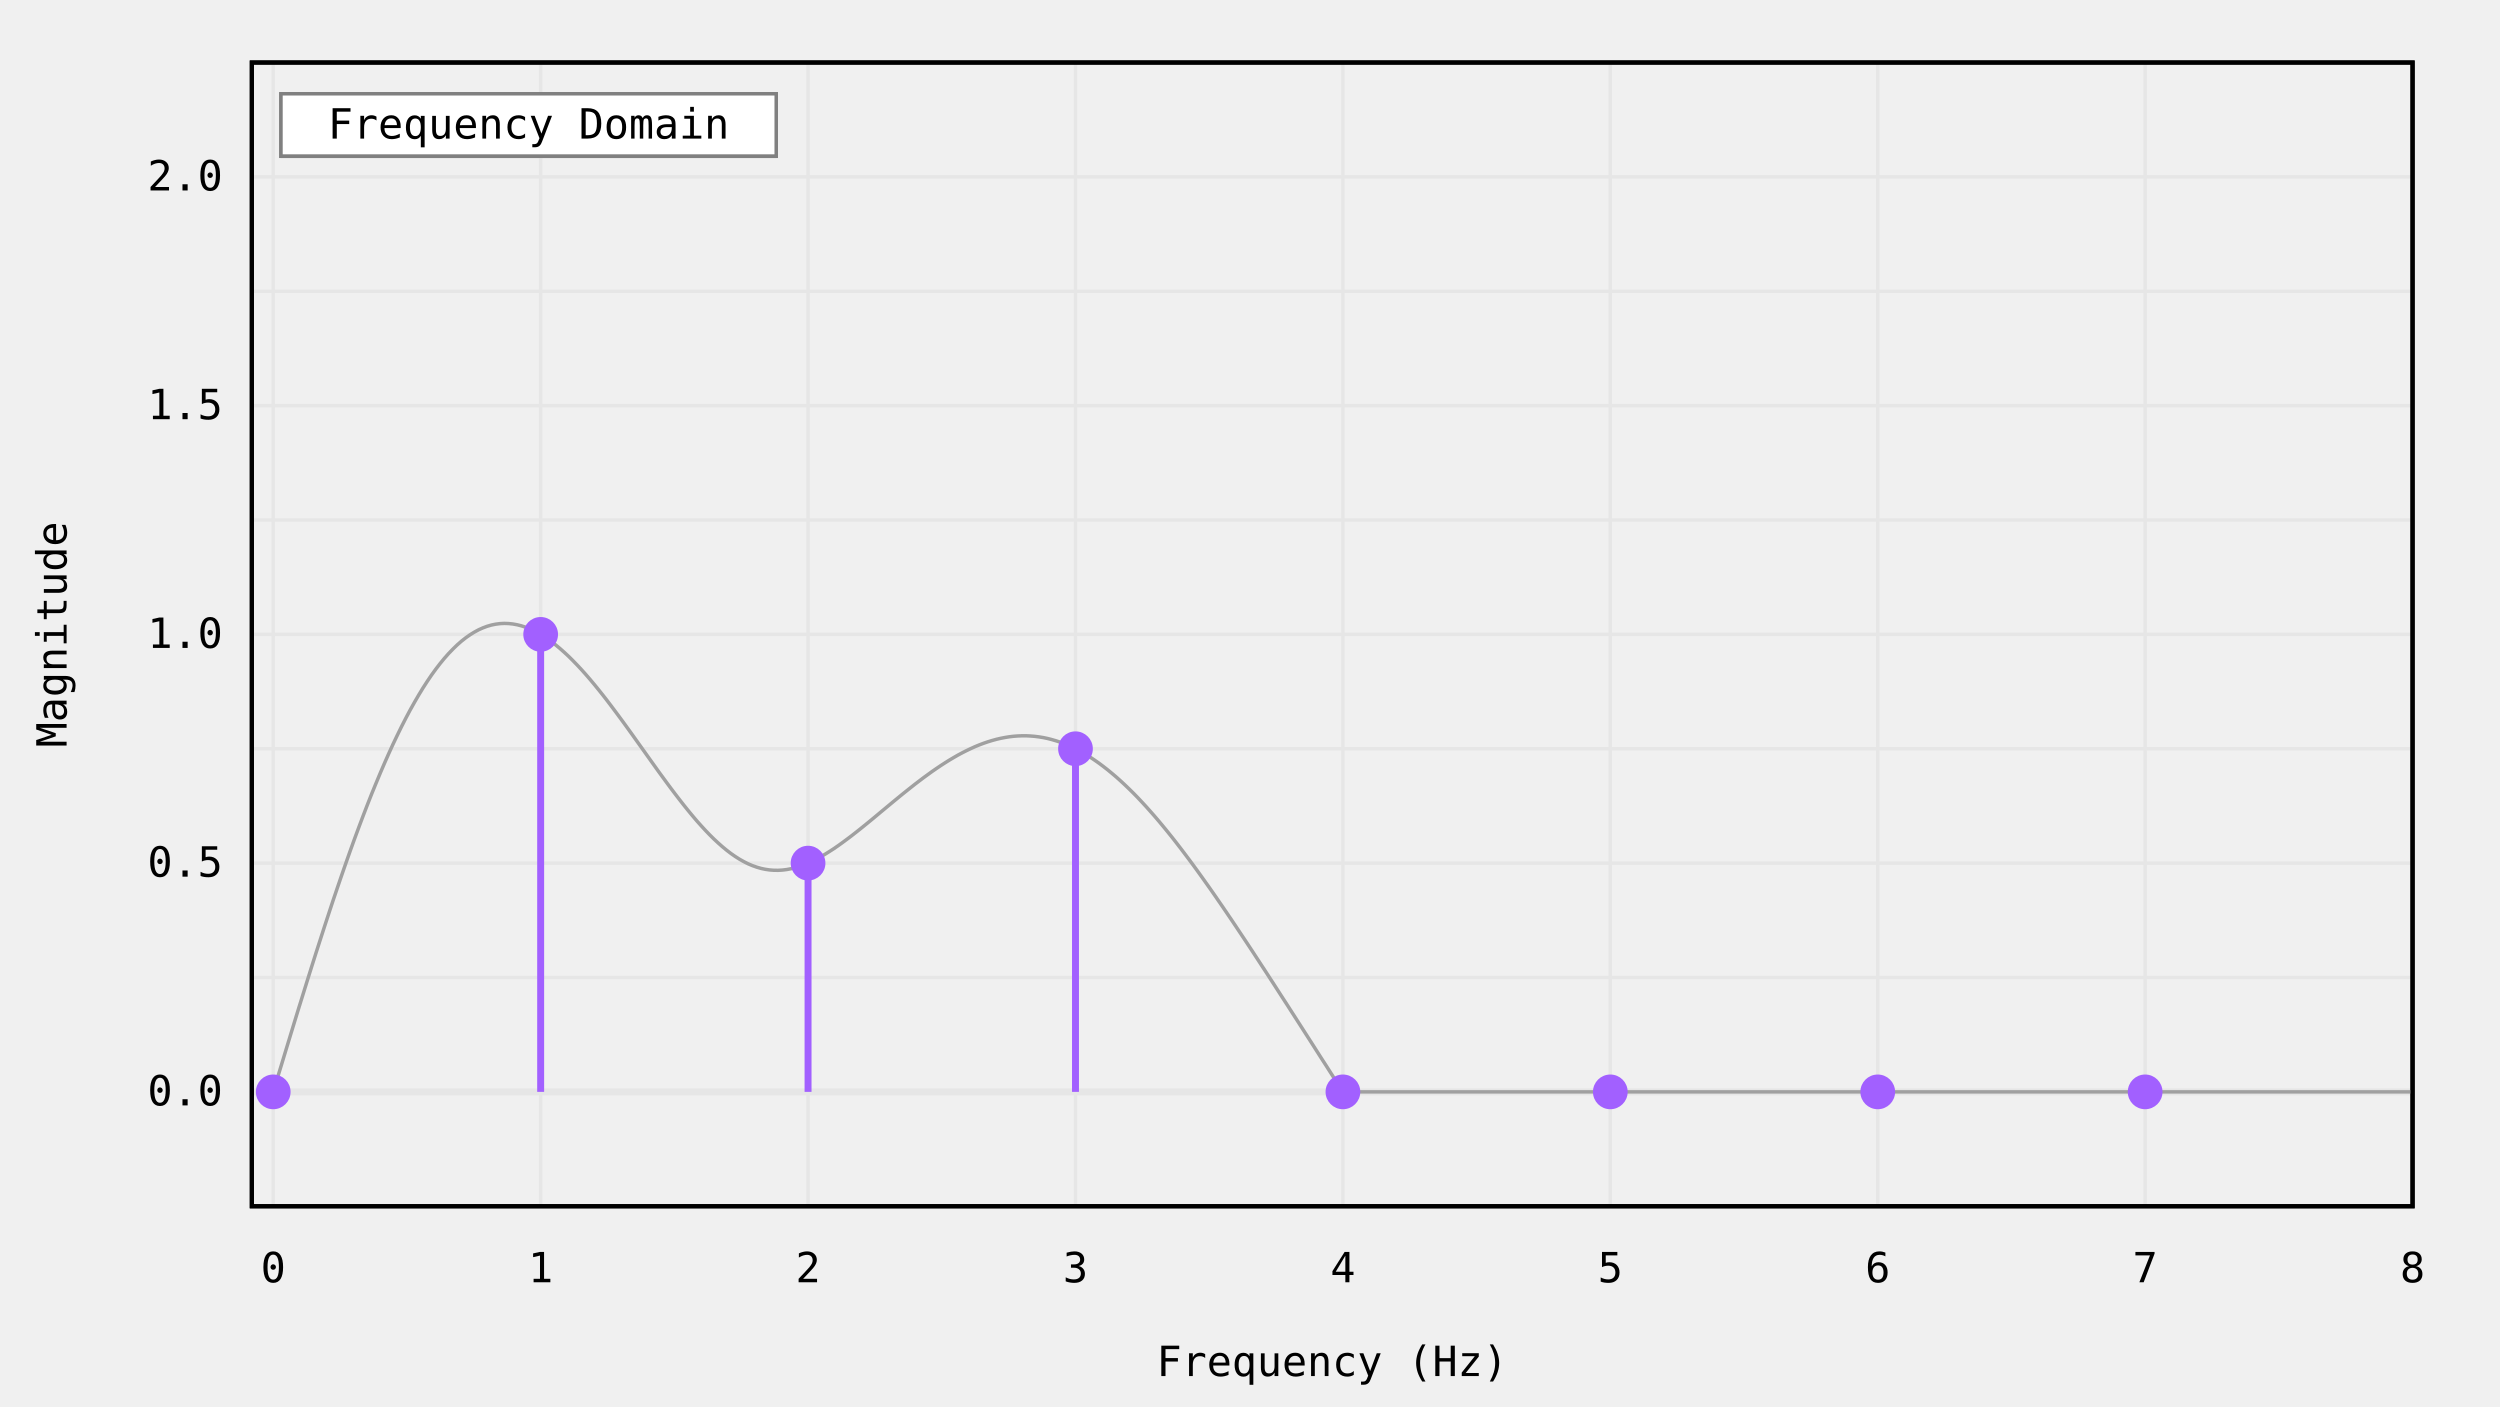
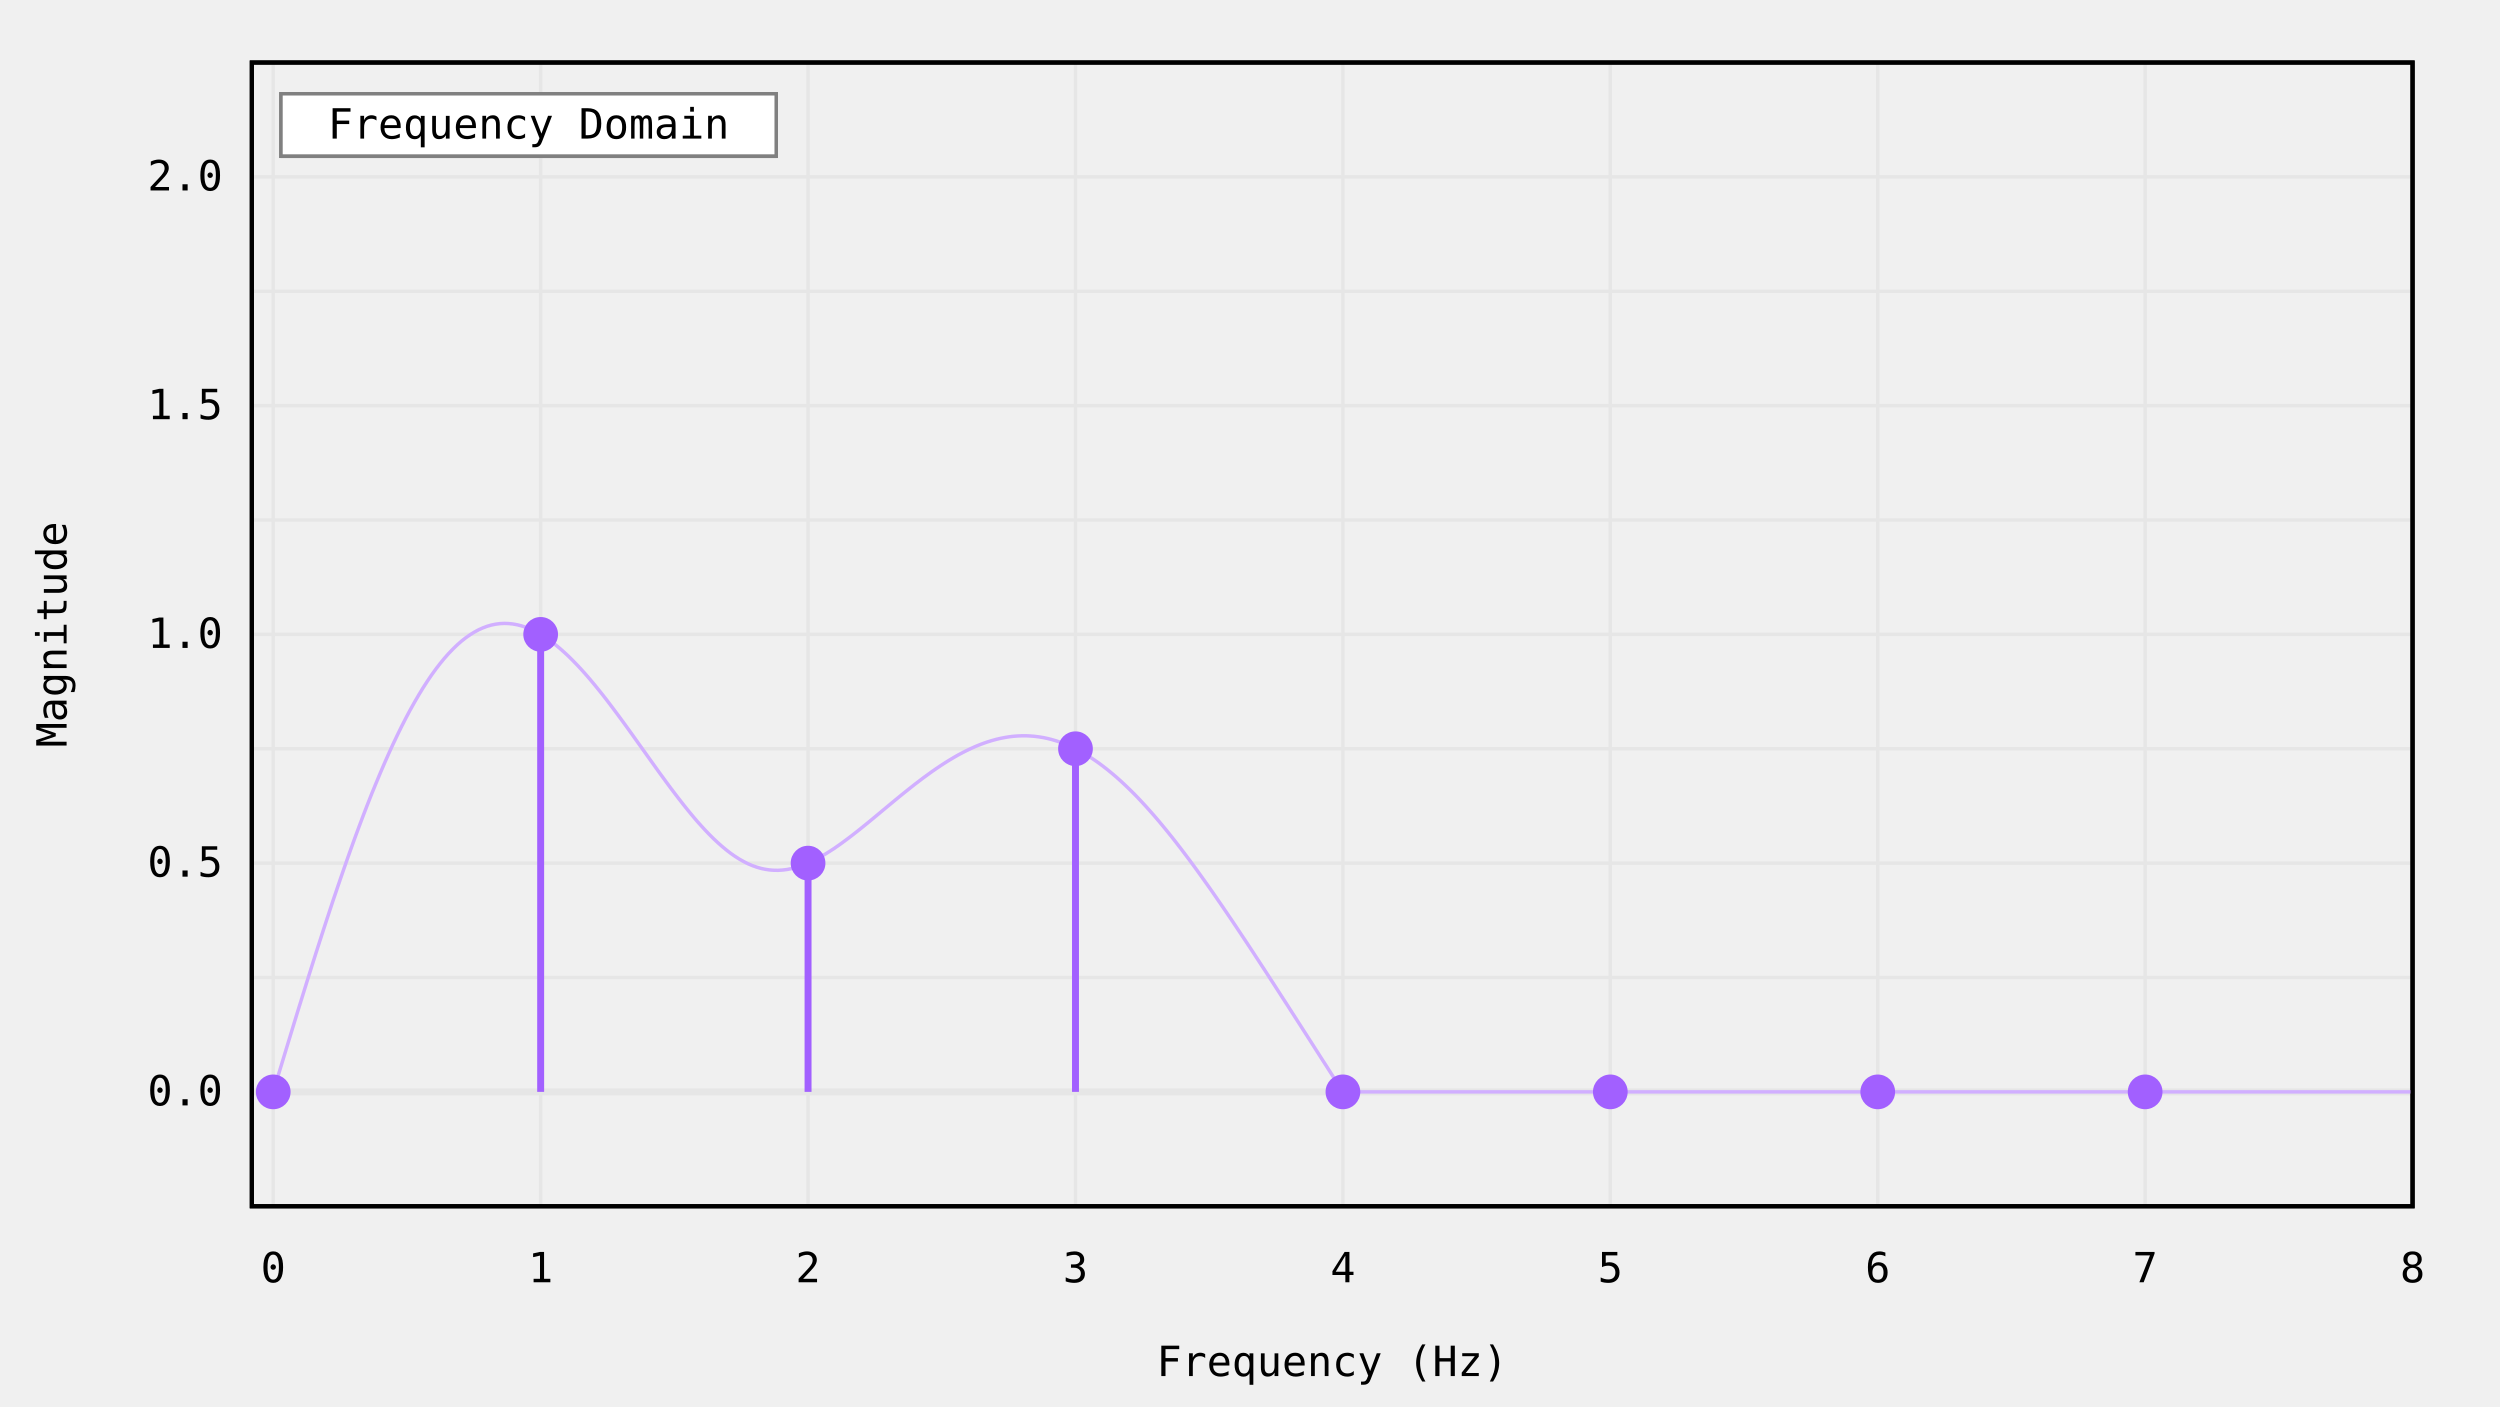
<svg xmlns="http://www.w3.org/2000/svg" xmlns:xlink="http://www.w3.org/1999/xlink" width="720" height="405" viewBox="0 0 720 405">
  <g id="gnuplot_canvas">
    <rect x="0" y="0" width="720" height="405" fill="none" />
    <defs>
      <circle id="gpDot" r="0.5" stroke-width="0.5" stroke="currentColor" />
      <path id="gpPt0" stroke-width="0.222" stroke="currentColor" d="M-1,0 h2 M0,-1 v2" />
      <path id="gpPt1" stroke-width="0.222" stroke="currentColor" d="M-1,-1 L1,1 M1,-1 L-1,1" />
      <path id="gpPt2" stroke-width="0.222" stroke="currentColor" d="M-1,0 L1,0 M0,-1 L0,1 M-1,-1 L1,1 M-1,1 L1,-1" />
      <rect id="gpPt3" stroke-width="0.222" stroke="currentColor" x="-1" y="-1" width="2" height="2" />
      <rect id="gpPt4" stroke-width="0.222" stroke="currentColor" fill="currentColor" x="-1" y="-1" width="2" height="2" />
      <circle id="gpPt5" stroke-width="0.222" stroke="currentColor" cx="0" cy="0" r="1" />
      <use xlink:href="#gpPt5" id="gpPt6" fill="currentColor" stroke="none" />
      <path id="gpPt7" stroke-width="0.222" stroke="currentColor" d="M0,-1.33 L-1.33,0.67 L1.33,0.67 z" />
      <use xlink:href="#gpPt7" id="gpPt8" fill="currentColor" stroke="none" />
      <use xlink:href="#gpPt7" id="gpPt9" stroke="currentColor" transform="rotate(180)" />
      <use xlink:href="#gpPt9" id="gpPt10" fill="currentColor" stroke="none" />
      <use xlink:href="#gpPt3" id="gpPt11" stroke="currentColor" transform="rotate(45)" />
      <use xlink:href="#gpPt11" id="gpPt12" fill="currentColor" stroke="none" />
      <path id="gpPt13" stroke-width="0.222" stroke="currentColor" d="M0,1.330 L1.265,0.411 L0.782,-1.067 L-0.782,-1.076 L-1.265,0.411 z" />
      <use xlink:href="#gpPt13" id="gpPt14" fill="currentColor" stroke="none" />
      <filter id="textbox" filterUnits="objectBoundingBox" x="0" y="0" height="1" width="1">
        <feFlood flood-color="white" flood-opacity="1" result="bgnd" />
        <feComposite in="SourceGraphic" in2="bgnd" operator="atop" />
      </filter>
      <filter id="greybox" filterUnits="objectBoundingBox" x="0" y="0" height="1" width="1">
        <feFlood flood-color="lightgrey" flood-opacity="1" result="grey" />
        <feComposite in="SourceGraphic" in2="grey" operator="atop" />
      </filter>
    </defs>
    <g fill="none" color="white" stroke="currentColor" stroke-width="1.00" stroke-linecap="butt" stroke-linejoin="miter">
</g>
    <g fill="none" color="white" stroke="currentColor" stroke-width="1.20" stroke-linecap="butt" stroke-linejoin="miter">
</g>
    <g fill="none" color="black" stroke="currentColor" stroke-width="1.20" stroke-linecap="butt" stroke-linejoin="miter">
</g>
    <g fill="none" color="black" stroke="black" stroke-width="1.00" stroke-linecap="butt" stroke-linejoin="miter">
</g>
    <g fill="none" color="black" stroke="currentColor" stroke-width="1.00" stroke-linecap="butt" stroke-linejoin="miter">
      <path stroke="rgb(230, 230, 230)" class="gridline" d="M72.53,347.40 L694.82,347.40  " />
    </g>
    <g fill="none" color="black" stroke="rgb(230, 230, 230)" stroke-width="1.20" stroke-linecap="butt" stroke-linejoin="miter">
</g>
    <g fill="none" color="black" stroke="currentColor" stroke-width="1.20" stroke-linecap="butt" stroke-linejoin="miter">
      <path stroke="black" d="M72.53,347.40 M694.82,347.40  " />
    </g>
    <g fill="none" color="black" stroke="black" stroke-width="1.00" stroke-linecap="butt" stroke-linejoin="miter">
</g>
    <g fill="none" color="black" stroke="currentColor" stroke-width="1.00" stroke-linecap="butt" stroke-linejoin="miter">
      <path stroke="rgb(230, 230, 230)" class="gridline" d="M72.53,314.46 L694.82,314.46  " />
    </g>
    <g fill="none" color="black" stroke="rgb(230, 230, 230)" stroke-width="1.20" stroke-linecap="butt" stroke-linejoin="miter">
</g>
    <g fill="none" color="black" stroke="currentColor" stroke-width="1.20" stroke-linecap="butt" stroke-linejoin="miter">
      <path stroke="black" d="M72.53,314.46 M694.82,314.46  " />
      <g transform="translate(64.14,318.36)" stroke="none" fill="black" font-family="monospace" font-size="12.00" text-anchor="end">
        <text>
          <tspan font-family="monospace"> 0.0</tspan>
        </text>
      </g>
    </g>
    <g fill="none" color="black" stroke="currentColor" stroke-width="1.20" stroke-linecap="butt" stroke-linejoin="miter">
</g>
    <g fill="none" color="black" stroke="black" stroke-width="1.00" stroke-linecap="butt" stroke-linejoin="miter">
</g>
    <g fill="none" color="black" stroke="currentColor" stroke-width="1.00" stroke-linecap="butt" stroke-linejoin="miter">
      <path stroke="rgb(230, 230, 230)" class="gridline" d="M72.53,281.52 L694.82,281.52  " />
    </g>
    <g fill="none" color="black" stroke="rgb(230, 230, 230)" stroke-width="1.20" stroke-linecap="butt" stroke-linejoin="miter">
</g>
    <g fill="none" color="black" stroke="currentColor" stroke-width="1.20" stroke-linecap="butt" stroke-linejoin="miter">
      <path stroke="black" d="M72.53,281.52 M694.82,281.52  " />
    </g>
    <g fill="none" color="black" stroke="black" stroke-width="1.00" stroke-linecap="butt" stroke-linejoin="miter">
</g>
    <g fill="none" color="black" stroke="currentColor" stroke-width="1.00" stroke-linecap="butt" stroke-linejoin="miter">
      <path stroke="rgb(230, 230, 230)" class="gridline" d="M72.53,248.58 L694.82,248.58  " />
    </g>
    <g fill="none" color="black" stroke="rgb(230, 230, 230)" stroke-width="1.20" stroke-linecap="butt" stroke-linejoin="miter">
</g>
    <g fill="none" color="black" stroke="currentColor" stroke-width="1.20" stroke-linecap="butt" stroke-linejoin="miter">
      <path stroke="black" d="M72.53,248.58 M694.82,248.58  " />
      <g transform="translate(64.14,252.48)" stroke="none" fill="black" font-family="monospace" font-size="12.00" text-anchor="end">
        <text>
          <tspan font-family="monospace"> 0.5</tspan>
        </text>
      </g>
    </g>
    <g fill="none" color="black" stroke="currentColor" stroke-width="1.20" stroke-linecap="butt" stroke-linejoin="miter">
</g>
    <g fill="none" color="black" stroke="black" stroke-width="1.00" stroke-linecap="butt" stroke-linejoin="miter">
</g>
    <g fill="none" color="black" stroke="currentColor" stroke-width="1.00" stroke-linecap="butt" stroke-linejoin="miter">
      <path stroke="rgb(230, 230, 230)" class="gridline" d="M72.53,215.64 L694.82,215.64  " />
    </g>
    <g fill="none" color="black" stroke="rgb(230, 230, 230)" stroke-width="1.20" stroke-linecap="butt" stroke-linejoin="miter">
</g>
    <g fill="none" color="black" stroke="currentColor" stroke-width="1.20" stroke-linecap="butt" stroke-linejoin="miter">
      <path stroke="black" d="M72.53,215.64 M694.82,215.64  " />
    </g>
    <g fill="none" color="black" stroke="black" stroke-width="1.00" stroke-linecap="butt" stroke-linejoin="miter">
</g>
    <g fill="none" color="black" stroke="currentColor" stroke-width="1.00" stroke-linecap="butt" stroke-linejoin="miter">
      <path stroke="rgb(230, 230, 230)" class="gridline" d="M72.53,182.70 L694.82,182.70  " />
    </g>
    <g fill="none" color="black" stroke="rgb(230, 230, 230)" stroke-width="1.20" stroke-linecap="butt" stroke-linejoin="miter">
</g>
    <g fill="none" color="black" stroke="currentColor" stroke-width="1.20" stroke-linecap="butt" stroke-linejoin="miter">
      <path stroke="black" d="M72.53,182.70 M694.82,182.70  " />
      <g transform="translate(64.14,186.60)" stroke="none" fill="black" font-family="monospace" font-size="12.00" text-anchor="end">
        <text>
          <tspan font-family="monospace"> 1.0</tspan>
        </text>
      </g>
    </g>
    <g fill="none" color="black" stroke="currentColor" stroke-width="1.20" stroke-linecap="butt" stroke-linejoin="miter">
</g>
    <g fill="none" color="black" stroke="black" stroke-width="1.00" stroke-linecap="butt" stroke-linejoin="miter">
</g>
    <g fill="none" color="black" stroke="currentColor" stroke-width="1.00" stroke-linecap="butt" stroke-linejoin="miter">
      <path stroke="rgb(230, 230, 230)" class="gridline" d="M72.53,149.77 L694.82,149.77  " />
    </g>
    <g fill="none" color="black" stroke="rgb(230, 230, 230)" stroke-width="1.20" stroke-linecap="butt" stroke-linejoin="miter">
</g>
    <g fill="none" color="black" stroke="currentColor" stroke-width="1.20" stroke-linecap="butt" stroke-linejoin="miter">
      <path stroke="black" d="M72.53,149.77 M694.82,149.77  " />
    </g>
    <g fill="none" color="black" stroke="black" stroke-width="1.00" stroke-linecap="butt" stroke-linejoin="miter">
</g>
    <g fill="none" color="black" stroke="currentColor" stroke-width="1.00" stroke-linecap="butt" stroke-linejoin="miter">
      <path stroke="rgb(230, 230, 230)" class="gridline" d="M72.53,116.83 L694.82,116.83  " />
    </g>
    <g fill="none" color="black" stroke="rgb(230, 230, 230)" stroke-width="1.20" stroke-linecap="butt" stroke-linejoin="miter">
</g>
    <g fill="none" color="black" stroke="currentColor" stroke-width="1.20" stroke-linecap="butt" stroke-linejoin="miter">
      <path stroke="black" d="M72.53,116.83 M694.82,116.83  " />
      <g transform="translate(64.14,120.73)" stroke="none" fill="black" font-family="monospace" font-size="12.00" text-anchor="end">
        <text>
          <tspan font-family="monospace"> 1.5</tspan>
        </text>
      </g>
    </g>
    <g fill="none" color="black" stroke="currentColor" stroke-width="1.20" stroke-linecap="butt" stroke-linejoin="miter">
</g>
    <g fill="none" color="black" stroke="black" stroke-width="1.00" stroke-linecap="butt" stroke-linejoin="miter">
</g>
    <g fill="none" color="black" stroke="currentColor" stroke-width="1.00" stroke-linecap="butt" stroke-linejoin="miter">
      <path stroke="rgb(230, 230, 230)" class="gridline" d="M72.53,83.89 L694.82,83.89  " />
    </g>
    <g fill="none" color="black" stroke="rgb(230, 230, 230)" stroke-width="1.20" stroke-linecap="butt" stroke-linejoin="miter">
</g>
    <g fill="none" color="black" stroke="currentColor" stroke-width="1.20" stroke-linecap="butt" stroke-linejoin="miter">
      <path stroke="black" d="M72.53,83.89 M694.82,83.89  " />
    </g>
    <g fill="none" color="black" stroke="black" stroke-width="1.00" stroke-linecap="butt" stroke-linejoin="miter">
</g>
    <g fill="none" color="black" stroke="currentColor" stroke-width="1.00" stroke-linecap="butt" stroke-linejoin="miter">
      <path stroke="rgb(230, 230, 230)" class="gridline" d="M72.53,50.95 L694.82,50.95  " />
    </g>
    <g fill="none" color="black" stroke="rgb(230, 230, 230)" stroke-width="1.20" stroke-linecap="butt" stroke-linejoin="miter">
</g>
    <g fill="none" color="black" stroke="currentColor" stroke-width="1.20" stroke-linecap="butt" stroke-linejoin="miter">
      <path stroke="black" d="M72.53,50.95 M694.82,50.95  " />
      <g transform="translate(64.14,54.85)" stroke="none" fill="black" font-family="monospace" font-size="12.00" text-anchor="end">
        <text>
          <tspan font-family="monospace"> 2.0</tspan>
        </text>
      </g>
    </g>
    <g fill="none" color="black" stroke="currentColor" stroke-width="1.20" stroke-linecap="butt" stroke-linejoin="miter">
</g>
    <g fill="none" color="black" stroke="black" stroke-width="1.00" stroke-linecap="butt" stroke-linejoin="miter">
</g>
    <g fill="none" color="black" stroke="currentColor" stroke-width="1.00" stroke-linecap="butt" stroke-linejoin="miter">
      <path stroke="rgb(230, 230, 230)" class="gridline" d="M72.53,18.01 L694.82,18.01  " />
    </g>
    <g fill="none" color="black" stroke="rgb(230, 230, 230)" stroke-width="1.20" stroke-linecap="butt" stroke-linejoin="miter">
</g>
    <g fill="none" color="black" stroke="currentColor" stroke-width="1.20" stroke-linecap="butt" stroke-linejoin="miter">
      <path stroke="black" d="M72.53,18.01 M694.82,18.01  " />
    </g>
    <g fill="none" color="black" stroke="black" stroke-width="1.00" stroke-linecap="butt" stroke-linejoin="miter">
</g>
    <g fill="none" color="black" stroke="currentColor" stroke-width="1.00" stroke-linecap="butt" stroke-linejoin="miter">
      <path stroke="rgb(230, 230, 230)" class="gridline" d="M78.69,347.40 L78.69,18.01  " />
    </g>
    <g fill="none" color="black" stroke="rgb(230, 230, 230)" stroke-width="1.20" stroke-linecap="butt" stroke-linejoin="miter">
</g>
    <g fill="none" color="black" stroke="currentColor" stroke-width="1.20" stroke-linecap="butt" stroke-linejoin="miter">
      <path stroke="black" d="M78.69,347.40 M78.69,18.01  " />
      <g transform="translate(78.69,369.30)" stroke="none" fill="black" font-family="monospace" font-size="12.00" text-anchor="middle">
        <text>
          <tspan font-family="monospace"> 0</tspan>
        </text>
      </g>
    </g>
    <g fill="none" color="black" stroke="currentColor" stroke-width="1.20" stroke-linecap="butt" stroke-linejoin="miter">
</g>
    <g fill="none" color="black" stroke="black" stroke-width="1.00" stroke-linecap="butt" stroke-linejoin="miter">
</g>
    <g fill="none" color="black" stroke="currentColor" stroke-width="1.00" stroke-linecap="butt" stroke-linejoin="miter">
      <path stroke="rgb(230, 230, 230)" class="gridline" d="M155.71,347.40 L155.71,45.01 M155.71,27.01 L155.71,18.01  " />
    </g>
    <g fill="none" color="black" stroke="rgb(230, 230, 230)" stroke-width="1.20" stroke-linecap="butt" stroke-linejoin="miter">
</g>
    <g fill="none" color="black" stroke="currentColor" stroke-width="1.20" stroke-linecap="butt" stroke-linejoin="miter">
      <path stroke="black" d="M155.71,347.40 M155.71,18.01  " />
      <g transform="translate(155.71,369.30)" stroke="none" fill="black" font-family="monospace" font-size="12.00" text-anchor="middle">
        <text>
          <tspan font-family="monospace"> 1</tspan>
        </text>
      </g>
    </g>
    <g fill="none" color="black" stroke="currentColor" stroke-width="1.20" stroke-linecap="butt" stroke-linejoin="miter">
</g>
    <g fill="none" color="black" stroke="black" stroke-width="1.00" stroke-linecap="butt" stroke-linejoin="miter">
</g>
    <g fill="none" color="black" stroke="currentColor" stroke-width="1.00" stroke-linecap="butt" stroke-linejoin="miter">
      <path stroke="rgb(230, 230, 230)" class="gridline" d="M232.72,347.40 L232.72,18.01  " />
    </g>
    <g fill="none" color="black" stroke="rgb(230, 230, 230)" stroke-width="1.20" stroke-linecap="butt" stroke-linejoin="miter">
</g>
    <g fill="none" color="black" stroke="currentColor" stroke-width="1.20" stroke-linecap="butt" stroke-linejoin="miter">
      <path stroke="black" d="M232.72,347.40 M232.72,18.01  " />
      <g transform="translate(232.72,369.30)" stroke="none" fill="black" font-family="monospace" font-size="12.00" text-anchor="middle">
        <text>
          <tspan font-family="monospace"> 2</tspan>
        </text>
      </g>
    </g>
    <g fill="none" color="black" stroke="currentColor" stroke-width="1.20" stroke-linecap="butt" stroke-linejoin="miter">
</g>
    <g fill="none" color="black" stroke="black" stroke-width="1.00" stroke-linecap="butt" stroke-linejoin="miter">
</g>
    <g fill="none" color="black" stroke="currentColor" stroke-width="1.00" stroke-linecap="butt" stroke-linejoin="miter">
      <path stroke="rgb(230, 230, 230)" class="gridline" d="M309.74,347.40 L309.74,18.01  " />
    </g>
    <g fill="none" color="black" stroke="rgb(230, 230, 230)" stroke-width="1.20" stroke-linecap="butt" stroke-linejoin="miter">
</g>
    <g fill="none" color="black" stroke="currentColor" stroke-width="1.20" stroke-linecap="butt" stroke-linejoin="miter">
      <path stroke="black" d="M309.74,347.40 M309.74,18.01  " />
      <g transform="translate(309.74,369.30)" stroke="none" fill="black" font-family="monospace" font-size="12.00" text-anchor="middle">
        <text>
          <tspan font-family="monospace"> 3</tspan>
        </text>
      </g>
    </g>
    <g fill="none" color="black" stroke="currentColor" stroke-width="1.20" stroke-linecap="butt" stroke-linejoin="miter">
</g>
    <g fill="none" color="black" stroke="black" stroke-width="1.00" stroke-linecap="butt" stroke-linejoin="miter">
</g>
    <g fill="none" color="black" stroke="currentColor" stroke-width="1.00" stroke-linecap="butt" stroke-linejoin="miter">
      <path stroke="rgb(230, 230, 230)" class="gridline" d="M386.76,347.40 L386.76,18.01  " />
    </g>
    <g fill="none" color="black" stroke="rgb(230, 230, 230)" stroke-width="1.20" stroke-linecap="butt" stroke-linejoin="miter">
</g>
    <g fill="none" color="black" stroke="currentColor" stroke-width="1.20" stroke-linecap="butt" stroke-linejoin="miter">
      <path stroke="black" d="M386.76,347.40 M386.76,18.01  " />
      <g transform="translate(386.76,369.30)" stroke="none" fill="black" font-family="monospace" font-size="12.00" text-anchor="middle">
        <text>
          <tspan font-family="monospace"> 4</tspan>
        </text>
      </g>
    </g>
    <g fill="none" color="black" stroke="currentColor" stroke-width="1.20" stroke-linecap="butt" stroke-linejoin="miter">
</g>
    <g fill="none" color="black" stroke="black" stroke-width="1.00" stroke-linecap="butt" stroke-linejoin="miter">
</g>
    <g fill="none" color="black" stroke="currentColor" stroke-width="1.00" stroke-linecap="butt" stroke-linejoin="miter">
      <path stroke="rgb(230, 230, 230)" class="gridline" d="M463.77,347.40 L463.77,18.01  " />
    </g>
    <g fill="none" color="black" stroke="rgb(230, 230, 230)" stroke-width="1.20" stroke-linecap="butt" stroke-linejoin="miter">
</g>
    <g fill="none" color="black" stroke="currentColor" stroke-width="1.20" stroke-linecap="butt" stroke-linejoin="miter">
      <path stroke="black" d="M463.77,347.40 M463.77,18.01  " />
      <g transform="translate(463.77,369.30)" stroke="none" fill="black" font-family="monospace" font-size="12.00" text-anchor="middle">
        <text>
          <tspan font-family="monospace"> 5</tspan>
        </text>
      </g>
    </g>
    <g fill="none" color="black" stroke="currentColor" stroke-width="1.20" stroke-linecap="butt" stroke-linejoin="miter">
</g>
    <g fill="none" color="black" stroke="black" stroke-width="1.00" stroke-linecap="butt" stroke-linejoin="miter">
</g>
    <g fill="none" color="black" stroke="currentColor" stroke-width="1.00" stroke-linecap="butt" stroke-linejoin="miter">
      <path stroke="rgb(230, 230, 230)" class="gridline" d="M540.79,347.40 L540.79,18.01  " />
    </g>
    <g fill="none" color="black" stroke="rgb(230, 230, 230)" stroke-width="1.20" stroke-linecap="butt" stroke-linejoin="miter">
</g>
    <g fill="none" color="black" stroke="currentColor" stroke-width="1.20" stroke-linecap="butt" stroke-linejoin="miter">
      <path stroke="black" d="M540.79,347.40 M540.79,18.01  " />
      <g transform="translate(540.79,369.30)" stroke="none" fill="black" font-family="monospace" font-size="12.00" text-anchor="middle">
        <text>
          <tspan font-family="monospace"> 6</tspan>
        </text>
      </g>
    </g>
    <g fill="none" color="black" stroke="currentColor" stroke-width="1.20" stroke-linecap="butt" stroke-linejoin="miter">
</g>
    <g fill="none" color="black" stroke="black" stroke-width="1.00" stroke-linecap="butt" stroke-linejoin="miter">
</g>
    <g fill="none" color="black" stroke="currentColor" stroke-width="1.00" stroke-linecap="butt" stroke-linejoin="miter">
      <path stroke="rgb(230, 230, 230)" class="gridline" d="M617.80,347.40 L617.80,18.01  " />
    </g>
    <g fill="none" color="black" stroke="rgb(230, 230, 230)" stroke-width="1.20" stroke-linecap="butt" stroke-linejoin="miter">
</g>
    <g fill="none" color="black" stroke="currentColor" stroke-width="1.20" stroke-linecap="butt" stroke-linejoin="miter">
      <path stroke="black" d="M617.80,347.40 M617.80,18.01  " />
      <g transform="translate(617.80,369.30)" stroke="none" fill="black" font-family="monospace" font-size="12.00" text-anchor="middle">
        <text>
          <tspan font-family="monospace"> 7</tspan>
        </text>
      </g>
    </g>
    <g fill="none" color="black" stroke="currentColor" stroke-width="1.20" stroke-linecap="butt" stroke-linejoin="miter">
</g>
    <g fill="none" color="black" stroke="black" stroke-width="1.00" stroke-linecap="butt" stroke-linejoin="miter">
</g>
    <g fill="none" color="black" stroke="currentColor" stroke-width="1.00" stroke-linecap="butt" stroke-linejoin="miter">
      <path stroke="rgb(230, 230, 230)" class="gridline" d="M694.82,347.40 L694.82,18.01  " />
    </g>
    <g fill="none" color="black" stroke="rgb(230, 230, 230)" stroke-width="1.20" stroke-linecap="butt" stroke-linejoin="miter">
</g>
    <g fill="none" color="black" stroke="currentColor" stroke-width="1.20" stroke-linecap="butt" stroke-linejoin="miter">
      <path stroke="black" d="M694.82,347.40 M694.82,18.01  " />
      <g transform="translate(694.82,369.30)" stroke="none" fill="black" font-family="monospace" font-size="12.00" text-anchor="middle">
        <text>
          <tspan font-family="monospace"> 8</tspan>
        </text>
      </g>
    </g>
    <g fill="none" color="black" stroke="currentColor" stroke-width="1.20" stroke-linecap="butt" stroke-linejoin="miter">
</g>
    <g fill="none" color="black" stroke="black" stroke-width="2.00" stroke-linecap="butt" stroke-linejoin="miter">
</g>
    <g fill="none" color="black" stroke="currentColor" stroke-width="2.00" stroke-linecap="butt" stroke-linejoin="miter">
      <path stroke="rgb(230, 230, 230)" d="M72.53,314.46 L694.82,314.46  " />
    </g>
    <g fill="none" color="black" stroke="rgb(230, 230, 230)" stroke-width="1.20" stroke-linecap="butt" stroke-linejoin="miter">
</g>
    <g fill="none" color="black" stroke="currentColor" stroke-width="1.20" stroke-linecap="butt" stroke-linejoin="miter">
      <path stroke="black" d="M72.53,18.01 L72.53,347.40 L694.82,347.40 L694.82,18.01 L72.53,18.01 Z  " />
    </g>
    <g fill="none" color="black" stroke="currentColor" stroke-width="1.20" stroke-linecap="butt" stroke-linejoin="miter">
      <g transform="translate(19.18,182.71) rotate(270)" stroke="none" fill="black" font-family="monospace" font-size="12.00" text-anchor="middle">
        <text>
          <tspan font-family="monospace">Magnitude</tspan>
        </text>
      </g>
    </g>
    <g fill="none" color="black" stroke="currentColor" stroke-width="1.20" stroke-linecap="butt" stroke-linejoin="miter">
      <g transform="translate(383.67,396.30)" stroke="none" fill="black" font-family="monospace" font-size="12.00" text-anchor="middle">
        <text>
          <tspan font-family="monospace">Frequency (Hz)</tspan>
        </text>
      </g>
    </g>
    <g fill="none" color="black" stroke="currentColor" stroke-width="1.20" stroke-linecap="butt" stroke-linejoin="miter">
</g>
    <g fill="none" color="black" stroke="currentColor" stroke-width="1.00" stroke-linecap="butt" stroke-linejoin="miter">
</g>
    <g fill="none" color="black" stroke="currentColor" stroke-width="1.00" stroke-linecap="butt" stroke-linejoin="miter">
      <path stroke="rgb(128, 128, 128)" d="M80.92,45.01 L80.92,27.01 L223.55,27.01 L223.55,45.01 L80.92,45.01 Z  " />
      <path stroke="rgb(128, 128, 128)" d="M80.92,45.01 L223.55,45.01  " />
    </g>
    <g id="gnuplot_plot_1">
      <g fill="none" color="black" stroke="currentColor" stroke-width="1.00" stroke-linecap="butt" stroke-linejoin="miter">
-         <path stroke="rgb(160, 160, 160)" d="M78.69,314.46 L79.92,310.39 L81.16,306.33 L82.39,302.27 L83.62,298.23 L84.85,294.20 L86.08,290.19 L87.32,286.21   L88.55,282.25 L89.78,278.33 L91.01,274.44 L92.25,270.59 L93.48,266.78 L94.71,263.02 L95.94,259.30 L97.18,255.64   L98.41,252.04 L99.64,248.50 L100.87,245.02 L102.10,241.61 L103.34,238.26 L104.57,234.99 L105.80,231.79 L107.03,228.67   L108.27,225.64 L109.50,222.68 L110.73,219.81 L111.96,217.03 L113.19,214.33 L114.43,211.73 L115.66,209.22 L116.89,206.81   L118.12,204.49 L119.36,202.28 L120.59,200.16 L121.82,198.14 L123.05,196.23 L124.28,194.41 L125.52,192.70 L126.75,191.10   L127.98,189.60 L129.21,188.21 L130.45,186.92 L131.68,185.73 L132.91,184.65 L134.14,183.68 L135.38,182.81 L136.61,182.05   L137.84,181.38 L139.07,180.83 L140.30,180.37 L141.54,180.01 L142.77,179.76 L144.00,179.60 L145.23,179.54 L146.47,179.58   L147.70,179.71 L148.93,179.93 L150.16,180.24 L151.39,180.64 L152.63,181.13 L153.86,181.70 L155.09,182.35 L156.32,183.08   L157.56,183.89 L158.79,184.77 L160.02,185.73 L161.25,186.75 L162.48,187.84 L163.72,188.99 L164.95,190.21 L166.18,191.48   L167.41,192.80 L168.65,194.18 L169.88,195.60 L171.11,197.07 L172.34,198.58 L173.58,200.13 L174.81,201.71 L176.04,203.33   L177.27,204.97 L178.50,206.63 L179.74,208.32 L180.97,210.02 L182.20,211.73 L183.43,213.46 L184.67,215.19 L185.90,216.92   L187.13,218.65 L188.36,220.37 L189.59,222.09 L190.83,223.79 L192.06,225.47 L193.29,227.13 L194.52,228.76 L195.76,230.37   L196.99,231.94 L198.22,233.47 L199.45,234.96 L200.68,236.41 L201.92,237.80 L203.15,239.14 L204.38,240.42 L205.61,241.64   L206.85,242.79 L208.08,243.88 L209.31,244.89 L210.54,245.83 L211.78,246.69 L213.01,247.47 L214.24,248.16 L215.47,248.78   L216.70,249.30 L217.94,249.74 L219.17,250.10 L220.40,250.36 L221.63,250.54 L222.87,250.64 L224.10,250.65 L225.33,250.58   L226.56,250.43 L227.79,250.20 L229.03,249.90 L230.26,249.53 L231.49,249.09 L232.72,248.58 L233.96,248.02 L235.19,247.40   L236.42,246.72 L237.65,246.00 L238.88,245.23 L240.12,244.43 L241.35,243.58 L242.58,242.70 L243.81,241.79 L245.05,240.86   L246.28,239.90 L247.51,238.93 L248.74,237.94 L249.98,236.93 L251.21,235.92 L252.44,234.90 L253.67,233.87 L254.90,232.85   L256.14,231.82 L257.37,230.80 L258.60,229.79 L259.83,228.78 L261.07,227.79 L262.30,226.81 L263.53,225.84 L264.76,224.90   L265.99,223.97 L267.23,223.07 L268.46,222.18 L269.69,221.33 L270.92,220.50 L272.16,219.70 L273.39,218.93 L274.62,218.20   L275.85,217.49 L277.08,216.83 L278.32,216.20 L279.55,215.61 L280.78,215.05 L282.01,214.54 L283.25,214.07 L284.48,213.65   L285.71,213.27 L286.94,212.93 L288.18,212.64 L289.41,212.40 L290.64,212.20 L291.87,212.05 L293.10,211.96 L294.34,211.91   L295.57,211.91 L296.80,211.97 L298.03,212.07 L299.27,212.23 L300.50,212.43 L301.73,212.69 L302.96,213.01 L304.19,213.37   L305.43,213.78 L306.66,214.25 L307.89,214.77 L309.12,215.34 L310.36,215.96 L311.59,216.63 L312.82,217.35 L314.05,218.12   L315.28,218.94 L316.52,219.81 L317.75,220.73 L318.98,221.69 L320.21,222.70 L321.45,223.75 L322.68,224.85 L323.91,225.99   L325.14,227.17 L326.38,228.39 L327.61,229.65 L328.84,230.96 L330.07,232.29 L331.30,233.67 L332.54,235.08 L333.77,236.52   L335.00,238.00 L336.23,239.50 L337.47,241.04 L338.70,242.61 L339.93,244.20 L341.16,245.82 L342.39,247.46 L343.63,249.13   L344.86,250.82 L346.09,252.53 L347.32,254.26 L348.56,256.01 L349.79,257.77 L351.02,259.56 L352.25,261.35 L353.48,263.16   L354.72,264.99 L355.95,266.82 L357.18,268.67 L358.41,270.52 L359.65,272.39 L360.88,274.26 L362.11,276.14 L363.34,278.03   L364.58,279.92 L365.81,281.82 L367.04,283.72 L368.27,285.63 L369.50,287.54 L370.74,289.45 L371.97,291.37 L373.20,293.28   L374.43,295.20 L375.67,297.13 L376.90,299.05 L378.13,300.97 L379.36,302.90 L380.59,304.83 L381.83,306.75 L383.06,308.68   L384.29,310.61 L385.52,312.53 L386.76,314.46 L387.99,314.46 L389.22,314.46 L390.45,314.46 L391.68,314.46 L392.92,314.46   L394.15,314.46 L395.38,314.46 L396.61,314.46 L397.85,314.46 L399.08,314.46 L400.31,314.46 L401.54,314.46 L402.77,314.46   L404.01,314.46 L405.24,314.46 L406.47,314.46 L407.70,314.46 L408.94,314.46 L410.17,314.46 L411.40,314.46 L412.63,314.46   L413.87,314.46 L415.10,314.46 L416.33,314.46 L417.56,314.46 L418.79,314.46 L420.03,314.46 L421.26,314.46 L422.49,314.46   L423.72,314.46 L424.96,314.46 L426.19,314.46 L427.42,314.46 L428.65,314.46 L429.88,314.46 L431.12,314.46 L432.35,314.46   L433.58,314.46 L434.81,314.46 L436.05,314.46 L437.28,314.46 L438.51,314.46 L439.74,314.46 L440.97,314.46 L442.21,314.46   L443.44,314.46 L444.67,314.46 L445.90,314.46 L447.14,314.46 L448.37,314.46 L449.60,314.46 L450.83,314.46 L452.07,314.46   L453.30,314.46 L454.53,314.46 L455.76,314.46 L456.99,314.46 L458.23,314.46 L459.46,314.46 L460.69,314.46 L461.92,314.46   L463.16,314.46 L464.39,314.46 L465.62,314.46 L466.85,314.46 L468.08,314.46 L469.32,314.46 L470.55,314.46 L471.78,314.46   L473.01,314.46 L474.25,314.46 L475.48,314.46 L476.71,314.46 L477.94,314.46 L479.17,314.46 L480.41,314.46 L481.64,314.46   L482.87,314.46 L484.10,314.46 L485.34,314.46 L486.57,314.46 L487.80,314.46 L489.03,314.46 L490.27,314.46 L491.50,314.46   L492.73,314.46 L493.96,314.46 L495.19,314.46 L496.43,314.46 L497.66,314.46 L498.89,314.46 L500.12,314.46 L501.36,314.46   L502.59,314.46 L503.82,314.46 L505.05,314.46 L506.28,314.46 L507.52,314.46 L508.75,314.46 L509.98,314.46 L511.21,314.46   L512.45,314.46 L513.68,314.46 L514.91,314.46 L516.14,314.46 L517.37,314.46 L518.61,314.46 L519.84,314.46 L521.07,314.46   L522.30,314.46 L523.54,314.46 L524.77,314.46 L526.00,314.46 L527.23,314.46 L528.47,314.46 L529.70,314.46 L530.93,314.46   L532.16,314.46 L533.39,314.46 L534.63,314.46 L535.86,314.46 L537.09,314.46 L538.32,314.46 L539.56,314.46 L540.79,314.46   L542.02,314.46 L543.25,314.46 L544.48,314.46 L545.72,314.46 L546.95,314.46 L548.18,314.46 L549.41,314.46 L550.65,314.46   L551.88,314.46 L553.11,314.46 L554.34,314.46 L555.57,314.46 L556.81,314.46 L558.04,314.46 L559.27,314.46 L560.50,314.46   L561.74,314.46 L562.97,314.46 L564.20,314.46 L565.43,314.46 L566.67,314.46 L567.90,314.46 L569.13,314.46 L570.36,314.46   L571.59,314.46 L572.83,314.46 L574.06,314.46 L575.29,314.46 L576.52,314.46 L577.76,314.46 L578.99,314.46 L580.22,314.46   L581.45,314.46 L582.68,314.46 L583.92,314.46 L585.15,314.46 L586.38,314.46 L587.61,314.46 L588.85,314.46 L590.08,314.46   L591.31,314.46 L592.54,314.46 L593.77,314.46 L595.01,314.46 L596.24,314.46 L597.47,314.46 L598.70,314.46 L599.94,314.46   L601.17,314.46 L602.40,314.46 L603.63,314.46 L604.87,314.46 L606.10,314.46 L607.33,314.46 L608.56,314.46 L609.79,314.46   L611.03,314.46 L612.26,314.46 L613.49,314.46 L614.72,314.46 L615.96,314.46 L617.19,314.46 L618.42,314.46 L619.65,314.46   L620.88,314.46 L622.12,314.46 L623.35,314.46 L624.58,314.46 L625.81,314.46 L627.05,314.46 L628.28,314.46 L629.51,314.46   L630.74,314.46 L631.97,314.46 L633.21,314.46 L634.44,314.46 L635.67,314.46 L636.90,314.46 L638.14,314.46 L639.37,314.46   L640.60,314.46 L641.83,314.46 L643.07,314.46 L644.30,314.46 L645.53,314.46 L646.76,314.46 L647.99,314.46 L649.23,314.46   L650.46,314.46 L651.69,314.46 L652.92,314.46 L654.16,314.46 L655.39,314.46 L656.62,314.46 L657.85,314.46 L659.08,314.46   L660.32,314.46 L661.55,314.46 L662.78,314.46 L664.01,314.46 L665.25,314.46 L666.48,314.46 L667.71,314.46 L668.94,314.46   L670.17,314.46 L671.41,314.46 L672.64,314.46 L673.87,314.46 L675.10,314.46 L676.34,314.46 L677.57,314.46 L678.80,314.46   L680.03,314.46 L681.27,314.46 L682.50,314.46 L683.73,314.46 L684.96,314.46 L686.19,314.46 L687.43,314.46 L688.66,314.46   L689.89,314.46 L691.12,314.46 L692.36,314.46 L693.59,314.46 L694.82,314.46  " />
+         <path stroke="rgb(209, 175, 255)" d="M78.69,314.46 L79.92,310.39 L81.16,306.33 L82.39,302.27 L83.62,298.23 L84.85,294.20 L86.08,290.19 L87.32,286.21   L88.55,282.25 L89.78,278.33 L91.01,274.44 L92.25,270.59 L93.48,266.78 L94.71,263.02 L95.94,259.30 L97.18,255.64   L98.41,252.04 L99.64,248.50 L100.87,245.02 L102.10,241.61 L103.34,238.26 L104.57,234.99 L105.80,231.79 L107.03,228.67   L108.27,225.64 L109.50,222.68 L110.73,219.81 L111.96,217.03 L113.19,214.33 L114.43,211.73 L115.66,209.22 L116.89,206.81   L118.12,204.49 L119.36,202.28 L120.59,200.16 L121.82,198.14 L123.05,196.23 L124.28,194.41 L125.52,192.70 L126.75,191.10   L127.98,189.60 L129.21,188.21 L130.45,186.92 L131.68,185.73 L132.91,184.65 L134.14,183.68 L135.38,182.81 L136.61,182.05   L137.84,181.38 L139.07,180.83 L140.30,180.37 L141.54,180.01 L142.77,179.76 L144.00,179.60 L145.23,179.54 L146.47,179.58   L147.70,179.71 L148.93,179.93 L150.16,180.24 L151.39,180.64 L152.63,181.13 L153.86,181.70 L155.09,182.35 L156.32,183.08   L157.56,183.89 L158.79,184.77 L160.02,185.73 L161.25,186.75 L162.48,187.84 L163.72,188.99 L164.95,190.21 L166.18,191.48   L167.41,192.80 L168.65,194.18 L169.88,195.60 L171.11,197.07 L172.34,198.58 L173.58,200.13 L174.81,201.71 L176.04,203.33   L177.27,204.97 L178.50,206.63 L179.74,208.32 L180.97,210.02 L182.20,211.73 L183.43,213.46 L184.67,215.19 L185.90,216.92   L187.13,218.65 L188.36,220.37 L189.59,222.09 L190.83,223.79 L192.06,225.47 L193.29,227.13 L194.52,228.76 L195.76,230.37   L196.99,231.94 L198.22,233.47 L199.45,234.96 L200.68,236.41 L201.92,237.80 L203.15,239.14 L204.38,240.42 L205.61,241.64   L206.85,242.79 L208.08,243.88 L209.31,244.89 L210.54,245.83 L211.78,246.69 L213.01,247.47 L214.24,248.16 L215.47,248.78   L216.70,249.30 L217.94,249.74 L219.17,250.10 L220.40,250.36 L221.63,250.54 L222.87,250.64 L224.10,250.65 L225.33,250.58   L226.56,250.43 L227.79,250.20 L229.03,249.90 L230.26,249.53 L231.49,249.09 L232.72,248.58 L233.96,248.02 L235.19,247.40   L236.42,246.72 L237.65,246.00 L238.88,245.23 L240.12,244.43 L241.35,243.58 L242.58,242.70 L243.81,241.79 L245.05,240.86   L246.28,239.90 L247.51,238.93 L248.74,237.94 L249.98,236.93 L251.21,235.92 L252.44,234.90 L253.67,233.87 L254.90,232.85   L256.14,231.82 L257.37,230.80 L258.60,229.79 L259.83,228.78 L261.07,227.79 L262.30,226.81 L263.53,225.84 L264.76,224.90   L265.99,223.97 L267.23,223.07 L268.46,222.18 L269.69,221.33 L270.92,220.50 L272.16,219.70 L273.39,218.93 L274.62,218.20   L275.85,217.49 L277.08,216.83 L278.32,216.20 L279.55,215.61 L280.78,215.05 L282.01,214.54 L283.25,214.07 L284.48,213.65   L285.71,213.27 L286.94,212.93 L288.18,212.64 L289.41,212.40 L290.64,212.20 L291.87,212.05 L293.10,211.96 L294.34,211.91   L295.57,211.91 L296.80,211.97 L298.03,212.07 L299.27,212.23 L300.50,212.43 L301.73,212.69 L302.96,213.01 L304.19,213.37   L305.43,213.78 L306.66,214.25 L307.89,214.77 L309.12,215.34 L310.36,215.96 L311.59,216.63 L312.82,217.35 L314.05,218.12   L315.28,218.94 L316.52,219.81 L317.75,220.73 L318.98,221.69 L320.21,222.70 L321.45,223.75 L322.68,224.85 L323.91,225.99   L325.14,227.17 L326.38,228.39 L327.61,229.65 L328.84,230.96 L330.07,232.29 L331.30,233.67 L332.54,235.08 L333.77,236.52   L335.00,238.00 L336.23,239.50 L337.47,241.04 L338.70,242.61 L339.93,244.20 L341.16,245.82 L342.39,247.46 L343.63,249.13   L344.86,250.82 L346.09,252.53 L347.32,254.26 L348.56,256.01 L349.79,257.77 L351.02,259.56 L352.25,261.35 L353.48,263.16   L354.72,264.99 L355.95,266.82 L357.18,268.67 L358.41,270.52 L359.65,272.39 L360.88,274.26 L362.11,276.14 L363.34,278.03   L364.58,279.92 L365.81,281.82 L367.04,283.72 L368.27,285.63 L369.50,287.54 L370.74,289.45 L371.97,291.37 L373.20,293.28   L374.43,295.20 L375.67,297.13 L376.90,299.05 L378.13,300.97 L379.36,302.90 L380.59,304.83 L381.83,306.75 L383.06,308.68   L384.29,310.61 L385.52,312.53 L386.76,314.46 L387.99,314.46 L389.22,314.46 L390.45,314.46 L391.68,314.46 L392.92,314.46   L394.15,314.46 L395.38,314.46 L396.61,314.46 L397.85,314.46 L399.08,314.46 L400.31,314.46 L401.54,314.46 L402.77,314.46   L404.01,314.46 L405.24,314.46 L406.47,314.46 L407.70,314.46 L408.94,314.46 L410.17,314.46 L411.40,314.46 L412.63,314.46   L413.87,314.46 L415.10,314.46 L416.33,314.46 L417.56,314.46 L418.79,314.46 L420.03,314.46 L421.26,314.46 L422.49,314.46   L423.72,314.46 L424.96,314.46 L426.19,314.46 L427.42,314.46 L428.65,314.46 L429.88,314.46 L431.12,314.46 L432.35,314.46   L433.58,314.46 L434.81,314.46 L436.05,314.46 L437.28,314.46 L438.51,314.46 L439.74,314.46 L440.97,314.46 L442.21,314.46   L443.44,314.46 L444.67,314.46 L445.90,314.46 L447.14,314.46 L448.37,314.46 L449.60,314.46 L450.83,314.46 L452.07,314.46   L453.30,314.46 L454.53,314.46 L455.76,314.46 L456.99,314.46 L458.23,314.46 L459.46,314.46 L460.69,314.46 L461.92,314.46   L463.16,314.46 L464.39,314.46 L465.62,314.46 L466.85,314.46 L468.08,314.46 L469.32,314.46 L470.55,314.46 L471.78,314.46   L473.01,314.46 L474.25,314.46 L475.48,314.46 L476.71,314.46 L477.94,314.46 L479.17,314.46 L480.41,314.46 L481.64,314.46   L482.87,314.46 L484.10,314.46 L485.34,314.46 L486.57,314.46 L487.80,314.46 L489.03,314.46 L490.27,314.46 L491.50,314.46   L492.73,314.46 L493.96,314.46 L495.19,314.46 L496.43,314.46 L497.66,314.46 L498.89,314.46 L500.12,314.46 L501.36,314.46   L502.59,314.46 L503.82,314.46 L505.05,314.46 L506.28,314.46 L507.52,314.46 L508.75,314.46 L509.98,314.46 L511.21,314.46   L512.45,314.46 L513.68,314.46 L514.91,314.46 L516.14,314.46 L517.37,314.46 L518.61,314.46 L519.84,314.46 L521.07,314.46   L522.30,314.46 L523.54,314.46 L524.77,314.46 L526.00,314.46 L527.23,314.46 L528.47,314.46 L529.70,314.46 L530.93,314.46   L532.16,314.46 L533.39,314.46 L534.63,314.46 L535.86,314.46 L537.09,314.46 L538.32,314.46 L539.56,314.46 L540.79,314.46   L542.02,314.46 L543.25,314.46 L544.48,314.46 L545.72,314.46 L546.95,314.46 L548.18,314.46 L549.41,314.46 L550.65,314.46   L551.88,314.46 L553.11,314.46 L554.34,314.46 L555.57,314.46 L556.81,314.46 L558.04,314.46 L559.27,314.46 L560.50,314.46   L561.74,314.46 L562.97,314.46 L564.20,314.46 L565.43,314.46 L566.67,314.46 L567.90,314.46 L569.13,314.46 L570.36,314.46   L571.59,314.46 L572.83,314.46 L574.06,314.46 L575.29,314.46 L576.52,314.46 L577.76,314.46 L578.99,314.46 L580.22,314.46   L581.45,314.46 L582.68,314.46 L583.92,314.46 L585.15,314.46 L586.38,314.46 L587.61,314.46 L588.85,314.46 L590.08,314.46   L591.31,314.46 L592.54,314.46 L593.77,314.46 L595.01,314.46 L596.24,314.46 L597.47,314.46 L598.70,314.46 L599.94,314.46   L601.17,314.46 L602.40,314.46 L603.63,314.46 L604.87,314.46 L606.10,314.46 L607.33,314.46 L608.56,314.46 L609.79,314.46   L611.03,314.46 L612.26,314.46 L613.49,314.46 L614.72,314.46 L615.96,314.46 L617.19,314.46 L618.42,314.46 L619.65,314.46   L620.88,314.46 L622.12,314.46 L623.35,314.46 L624.58,314.46 L625.81,314.46 L627.05,314.46 L628.28,314.46 L629.51,314.46   L630.74,314.46 L631.97,314.46 L633.21,314.46 L634.44,314.46 L635.67,314.46 L636.90,314.46 L638.14,314.46 L639.37,314.46   L640.60,314.46 L641.83,314.46 L643.07,314.46 L644.30,314.46 L645.53,314.46 L646.76,314.46 L647.99,314.46 L649.23,314.46   L650.46,314.46 L651.69,314.46 L652.92,314.46 L654.16,314.46 L655.39,314.46 L656.62,314.46 L657.85,314.46 L659.08,314.46   L660.32,314.46 L661.55,314.46 L662.78,314.46 L664.01,314.46 L665.25,314.46 L666.48,314.46 L667.71,314.46 L668.94,314.46   L670.17,314.46 L671.41,314.46 L672.64,314.46 L673.87,314.46 L675.10,314.46 L676.34,314.46 L677.57,314.46 L678.80,314.46   L680.03,314.46 L681.27,314.46 L682.50,314.46 L683.73,314.46 L684.96,314.46 L686.19,314.46 L687.43,314.46 L688.66,314.46   L689.89,314.46 L691.12,314.46 L692.36,314.46 L693.59,314.46 L694.82,314.46  " />
      </g>
    </g>
    <g id="gnuplot_plot_2">
-       <g fill="none" color="white" stroke="rgb(160, 160, 160)" stroke-width="2.00" stroke-linecap="butt" stroke-linejoin="miter">
+       <g fill="none" color="white" stroke="rgb(209, 175, 255)" stroke-width="2.00" stroke-linecap="butt" stroke-linejoin="miter">
</g>
      <g fill="none" color="black" stroke="currentColor" stroke-width="2.00" stroke-linecap="butt" stroke-linejoin="miter">
        <path stroke="rgb(162,  96, 255)" d="M78.69,314.46 M155.71,314.46 L155.71,182.70 M232.72,314.46 L232.72,248.58 M309.74,314.46 L309.74,215.64 M386.76,314.46   M463.77,314.46 M540.79,314.46 M617.80,314.46  " />
      </g>
    </g>
    <g id="gnuplot_plot_3">
      <g fill="none" color="white" stroke="rgb(162,  96, 255)" stroke-width="1.00" stroke-linecap="butt" stroke-linejoin="miter">
</g>
      <g fill="none" color="black" stroke="currentColor" stroke-width="1.00" stroke-linecap="butt" stroke-linejoin="miter">
        <use xlink:href="#gpPt6" transform="translate(78.69,314.46) scale(4.50)" color="rgb(162,  96, 255)" />
        <use xlink:href="#gpPt6" transform="translate(155.71,182.70) scale(4.50)" color="rgb(162,  96, 255)" />
        <use xlink:href="#gpPt6" transform="translate(232.72,248.58) scale(4.50)" color="rgb(162,  96, 255)" />
        <use xlink:href="#gpPt6" transform="translate(309.74,215.64) scale(4.50)" color="rgb(162,  96, 255)" />
        <use xlink:href="#gpPt6" transform="translate(386.76,314.46) scale(4.50)" color="rgb(162,  96, 255)" />
        <use xlink:href="#gpPt6" transform="translate(463.77,314.46) scale(4.50)" color="rgb(162,  96, 255)" />
        <use xlink:href="#gpPt6" transform="translate(540.79,314.46) scale(4.50)" color="rgb(162,  96, 255)" />
        <use xlink:href="#gpPt6" transform="translate(617.80,314.46) scale(4.50)" color="rgb(162,  96, 255)" />
      </g>
    </g>
    <g stroke="none" shape-rendering="crispEdges">
      <polygon fill="white" points="80.92,45.01 223.55,45.01 223.55,27.01 80.92,27.01 " />
      <g transform="translate(152.23,39.91)" stroke="none" fill="black" font-family="monospace" font-size="12.00" text-anchor="middle">
        <text>
          <tspan font-family="monospace">Frequency Domain</tspan>
        </text>
      </g>
    </g>
    <g fill="none" color="black" stroke="currentColor" stroke-width="1.00" stroke-linecap="butt" stroke-linejoin="miter">
</g>
    <g fill="none" color="black" stroke="currentColor" stroke-width="1.00" stroke-linecap="butt" stroke-linejoin="miter">
      <path stroke="rgb(128, 128, 128)" d="M80.92,45.01 L80.92,27.01 L223.55,27.01 L223.55,45.01 L80.92,45.01 Z  " />
      <path stroke="rgb(128, 128, 128)" d="M80.92,45.01 L223.55,45.01  " />
    </g>
    <g id="gnuplot_plot_1">
      <g fill="none" color="black" stroke="currentColor" stroke-width="1.00" stroke-linecap="butt" stroke-linejoin="miter">
</g>
    </g>
    <g id="gnuplot_plot_2">
-       <g fill="none" color="white" stroke="rgb(160, 160, 160)" stroke-width="2.00" stroke-linecap="butt" stroke-linejoin="miter">
+       <g fill="none" color="white" stroke="rgb(209, 175, 255)" stroke-width="2.00" stroke-linecap="butt" stroke-linejoin="miter">
</g>
      <g fill="none" color="black" stroke="currentColor" stroke-width="2.00" stroke-linecap="butt" stroke-linejoin="miter">
</g>
    </g>
    <g id="gnuplot_plot_3">
      <g fill="none" color="white" stroke="rgb(162,  96, 255)" stroke-width="1.00" stroke-linecap="butt" stroke-linejoin="miter">
</g>
      <g fill="none" color="black" stroke="currentColor" stroke-width="1.00" stroke-linecap="butt" stroke-linejoin="miter">
</g>
    </g>
    <g fill="none" color="white" stroke="rgb(162,  96, 255)" stroke-width="2.00" stroke-linecap="butt" stroke-linejoin="miter">
</g>
    <g fill="none" color="black" stroke="currentColor" stroke-width="2.00" stroke-linecap="butt" stroke-linejoin="miter">
</g>
    <g fill="none" color="black" stroke="black" stroke-width="1.20" stroke-linecap="butt" stroke-linejoin="miter">
</g>
    <g fill="none" color="black" stroke="currentColor" stroke-width="1.20" stroke-linecap="butt" stroke-linejoin="miter">
      <path stroke="black" d="M72.53,18.01 L72.53,347.40 L694.82,347.40 L694.82,18.01 L72.53,18.01 Z  " />
    </g>
    <g fill="none" color="black" stroke="currentColor" stroke-width="1.20" stroke-linecap="butt" stroke-linejoin="miter">
</g>
  </g>
</svg>
